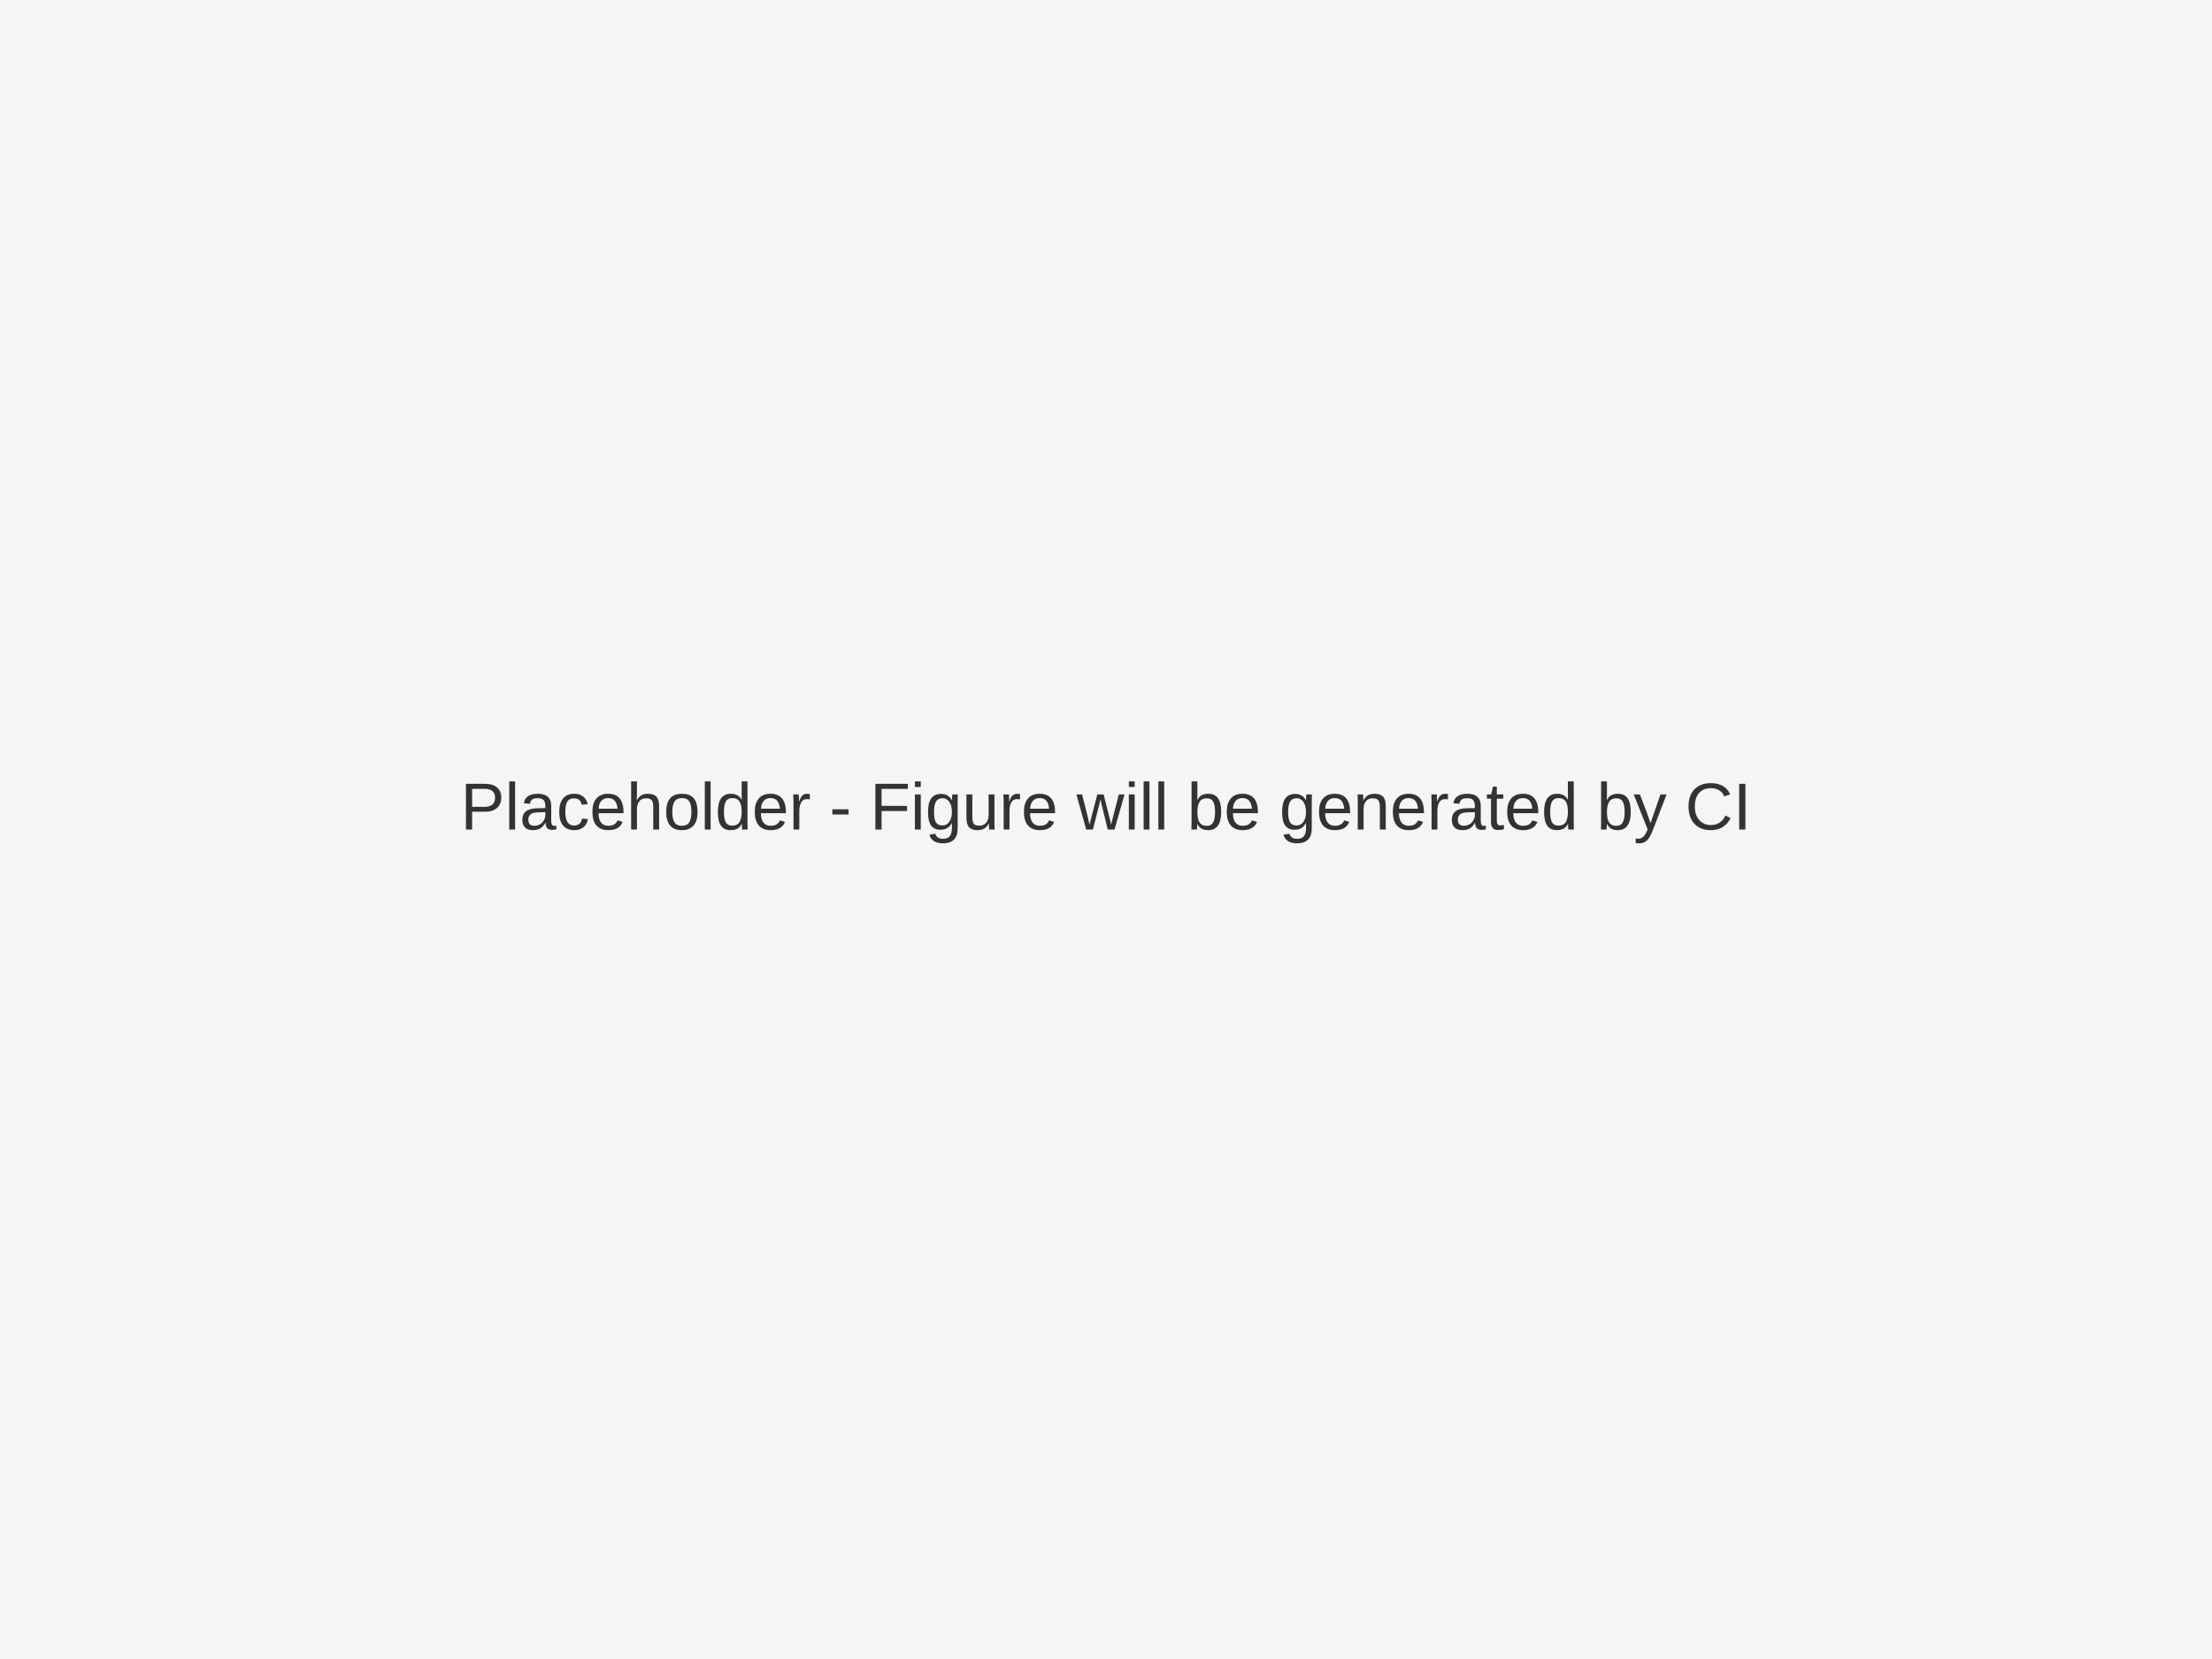
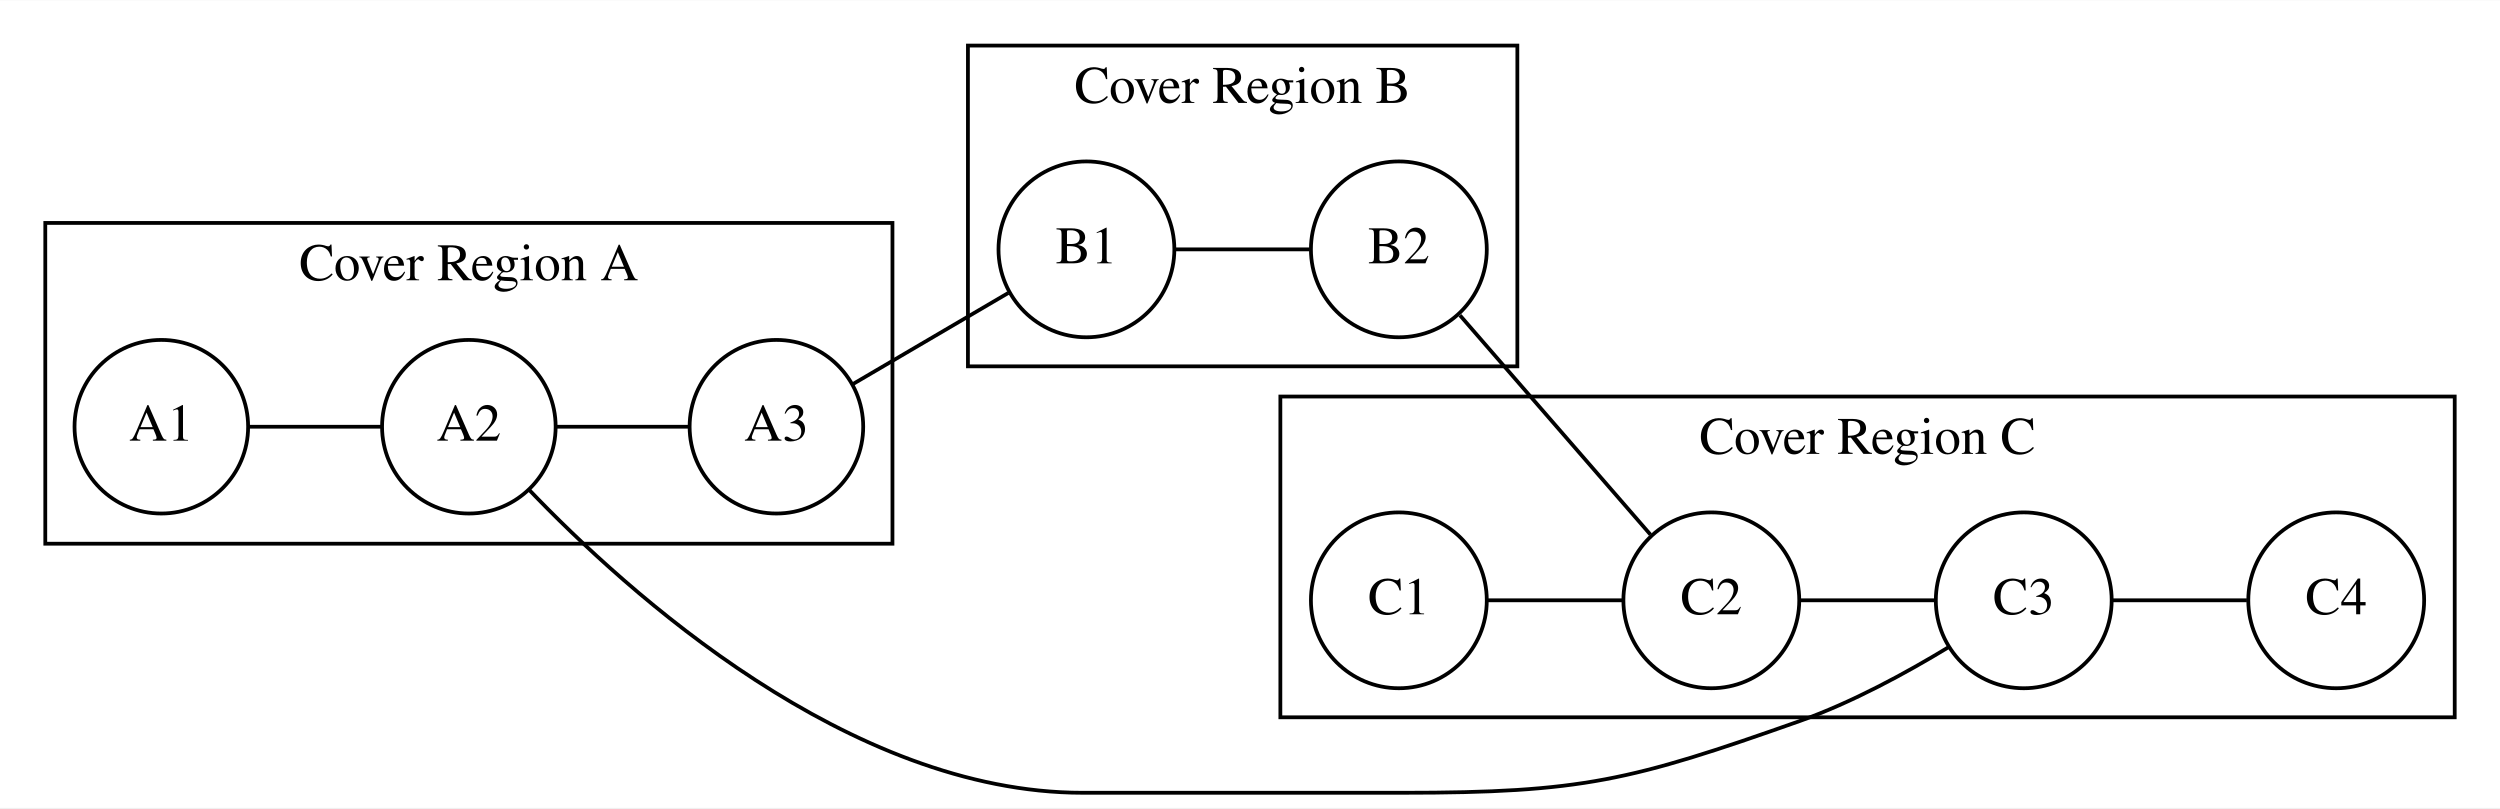
- <svg xmlns="http://www.w3.org/2000/svg" width="800" height="600" viewBox="0 0 800 600">
-   <rect width="800" height="600" fill="#f5f5f5" />
-   <text x="400" y="300" text-anchor="middle" font-family="Arial" font-size="24" fill="#333">
-     Placeholder - Figure will be generated by CI
-   </text>
+ <svg xmlns="http://www.w3.org/2000/svg" width="662pt" height="214pt" viewBox="0.00 0.00 662.47 214.00">
+   <g id="graph0" class="graph" transform="scale(1 1) rotate(0) translate(4 210)">
+     <polygon fill="white" stroke="transparent" points="-4,4 -4,-210 658.47,-210 658.47,4 -4,4" />
+     <g id="clust1" class="cluster">
+       <polygon fill="none" stroke="black" points="8,-66 8,-151 232.49,-151 232.49,-66 8,-66" />
+       <text text-anchor="middle" x="120.24" y="-135.8" font-family="Times,serif" font-size="14.00">Cover Region A</text>
+     </g>
+     <g id="clust2" class="cluster">
+       <polygon fill="none" stroke="black" points="252.49,-113 252.49,-198 398.08,-198 398.08,-113 252.49,-113" />
+       <text text-anchor="middle" x="325.28" y="-182.8" font-family="Times,serif" font-size="14.00">Cover Region B</text>
+     </g>
+     <g id="clust3" class="cluster">
+       <polygon fill="none" stroke="black" points="335.28,-20 335.28,-105 646.47,-105 646.47,-20 335.28,-20" />
+       <text text-anchor="middle" x="490.88" y="-89.8" font-family="Times,serif" font-size="14.00">Cover Region C</text>
+     </g>
+     <g id="node1" class="node">
+       <ellipse fill="white" stroke="black" cx="38.75" cy="-97" rx="23" ry="23" />
+       <text text-anchor="middle" x="38.75" y="-93.3" font-family="Times,serif" font-size="14.00">A1</text>
+     </g>
+     <g id="node2" class="node">
+       <ellipse fill="white" stroke="black" cx="120.24" cy="-97" rx="23" ry="23" />
+       <text text-anchor="middle" x="120.24" y="-93.3" font-family="Times,serif" font-size="14.00">A2</text>
+     </g>
+     <g id="edge1" class="edge">
+       <path fill="none" stroke="black" d="M61.89,-97C73.01,-97 86.43,-97 97.49,-97" />
+     </g>
+     <g id="node3" class="node">
+       <ellipse fill="white" stroke="black" cx="201.74" cy="-97" rx="23" ry="23" />
+       <text text-anchor="middle" x="201.74" y="-93.3" font-family="Times,serif" font-size="14.00">A3</text>
+     </g>
+     <g id="edge2" class="edge">
+       <path fill="none" stroke="black" d="M143.39,-97C154.51,-97 167.93,-97 178.99,-97" />
+     </g>
+     <g id="node8" class="node">
+       <ellipse fill="white" stroke="black" cx="532.27" cy="-51" rx="23.3" ry="23.3" />
+       <text text-anchor="middle" x="532.27" y="-47.3" font-family="Times,serif" font-size="14.00">C3</text>
+     </g>
+     <g id="edge9" class="edge">
+       <path fill="none" stroke="black" d="M135.95,-80.55C162.4,-52.87 221.03,0 282.89,0 282.89,0 282.89,0 367.68,0 415.19,0 428.09,-3.16 472.88,-19 486.72,-23.9 501.2,-31.81 512.28,-38.54" />
+     </g>
+     <g id="node4" class="node">
+       <ellipse fill="white" stroke="black" cx="283.89" cy="-144" rx="23.3" ry="23.3" />
+       <text text-anchor="middle" x="283.89" y="-140.3" font-family="Times,serif" font-size="14.00">B1</text>
+     </g>
+     <g id="edge7" class="edge">
+       <path fill="none" stroke="black" d="M221.73,-108.14C234.23,-115.47 250.55,-125.04 263.19,-132.45" />
+     </g>
+     <g id="node5" class="node">
+       <ellipse fill="white" stroke="black" cx="366.68" cy="-144" rx="23.3" ry="23.3" />
+       <text text-anchor="middle" x="366.68" y="-140.3" font-family="Times,serif" font-size="14.00">B2</text>
+     </g>
+     <g id="edge3" class="edge">
+       <path fill="none" stroke="black" d="M307.39,-144C318.5,-144 331.88,-144 343.02,-144" />
+     </g>
+     <g id="node7" class="node">
+       <ellipse fill="white" stroke="black" cx="449.48" cy="-51" rx="23.3" ry="23.3" />
+       <text text-anchor="middle" x="449.48" y="-47.3" font-family="Times,serif" font-size="14.00">C2</text>
+     </g>
+     <g id="edge8" class="edge">
+       <path fill="none" stroke="black" d="M382.88,-126.51C397.32,-109.88 418.93,-85.02 433.35,-68.41" />
+     </g>
+     <g id="node6" class="node">
+       <ellipse fill="white" stroke="black" cx="366.68" cy="-51" rx="23.3" ry="23.3" />
+       <text text-anchor="middle" x="366.68" y="-47.3" font-family="Times,serif" font-size="14.00">C1</text>
+     </g>
+     <g id="edge4" class="edge">
+       <path fill="none" stroke="black" d="M390.19,-51C401.3,-51 414.68,-51 425.81,-51" />
+     </g>
+     <g id="edge5" class="edge">
+       <path fill="none" stroke="black" d="M472.98,-51C484.1,-51 497.47,-51 508.61,-51" />
+     </g>
+     <g id="node9" class="node">
+       <ellipse fill="white" stroke="black" cx="615.07" cy="-51" rx="23.3" ry="23.3" />
+       <text text-anchor="middle" x="615.07" y="-47.3" font-family="Times,serif" font-size="14.00">C4</text>
+     </g>
+     <g id="edge6" class="edge">
+       <path fill="none" stroke="black" d="M555.78,-51C566.89,-51 580.27,-51 591.4,-51" />
+     </g>
+   </g>
</svg>
